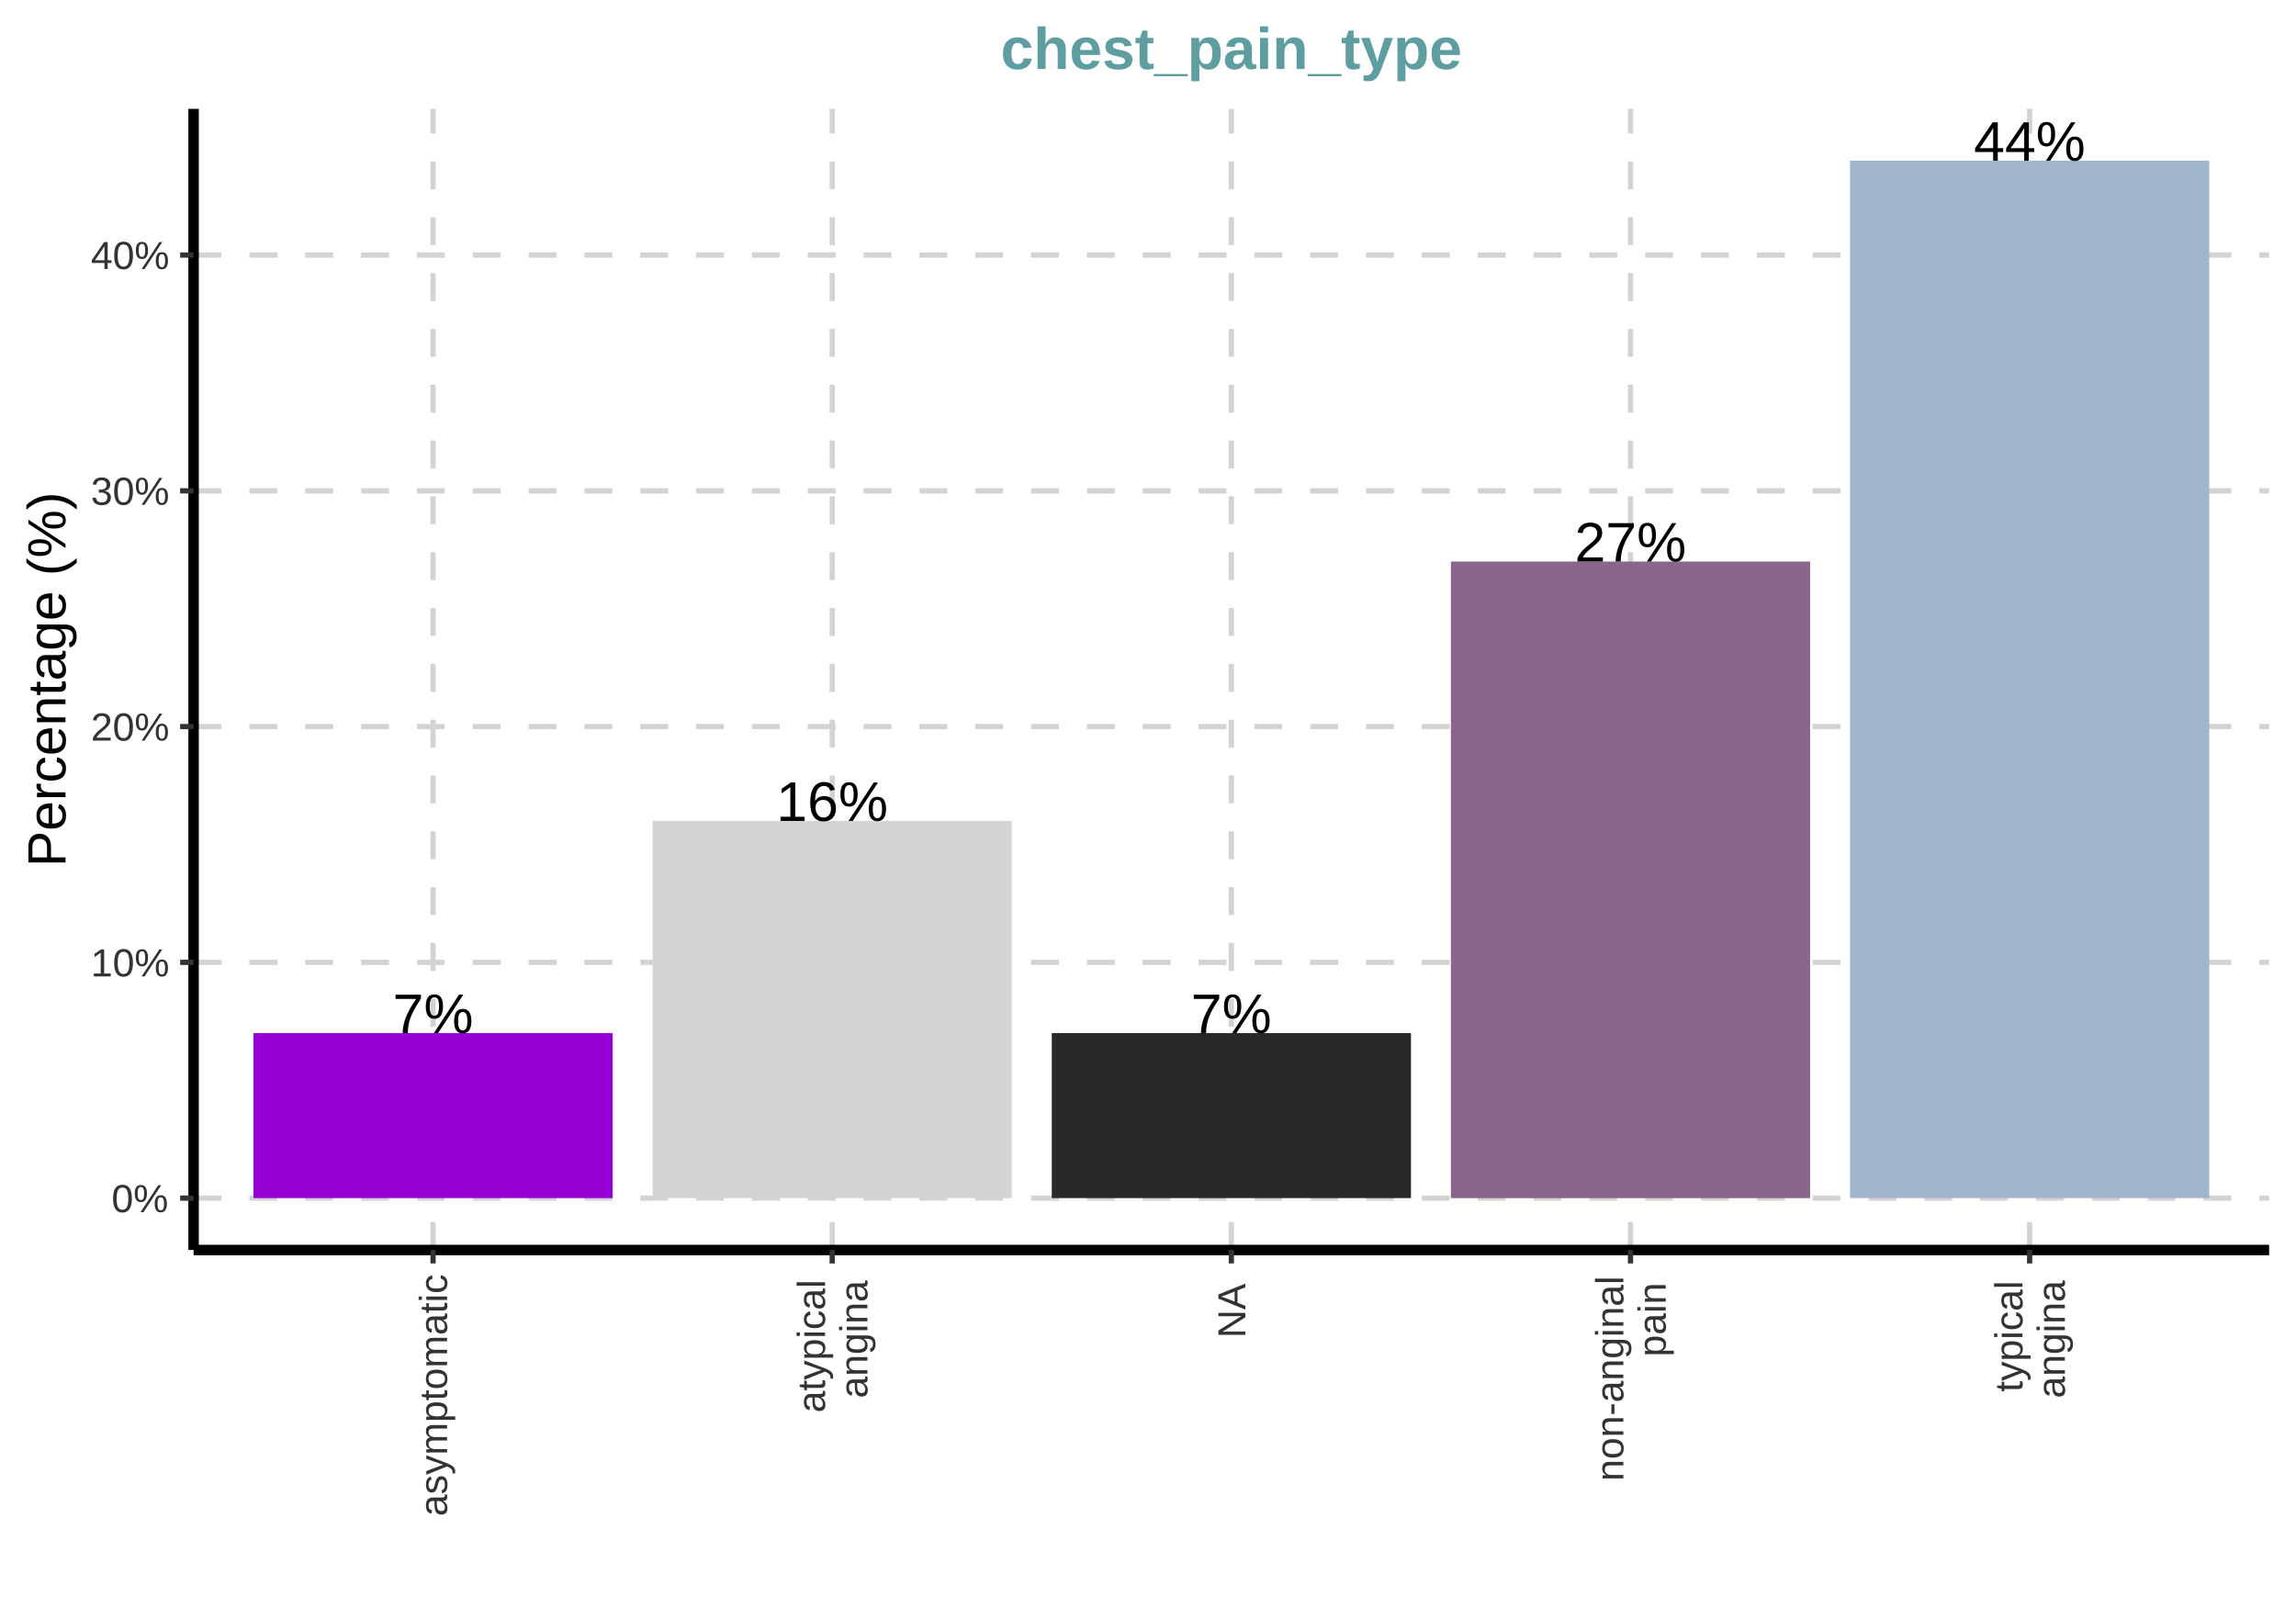
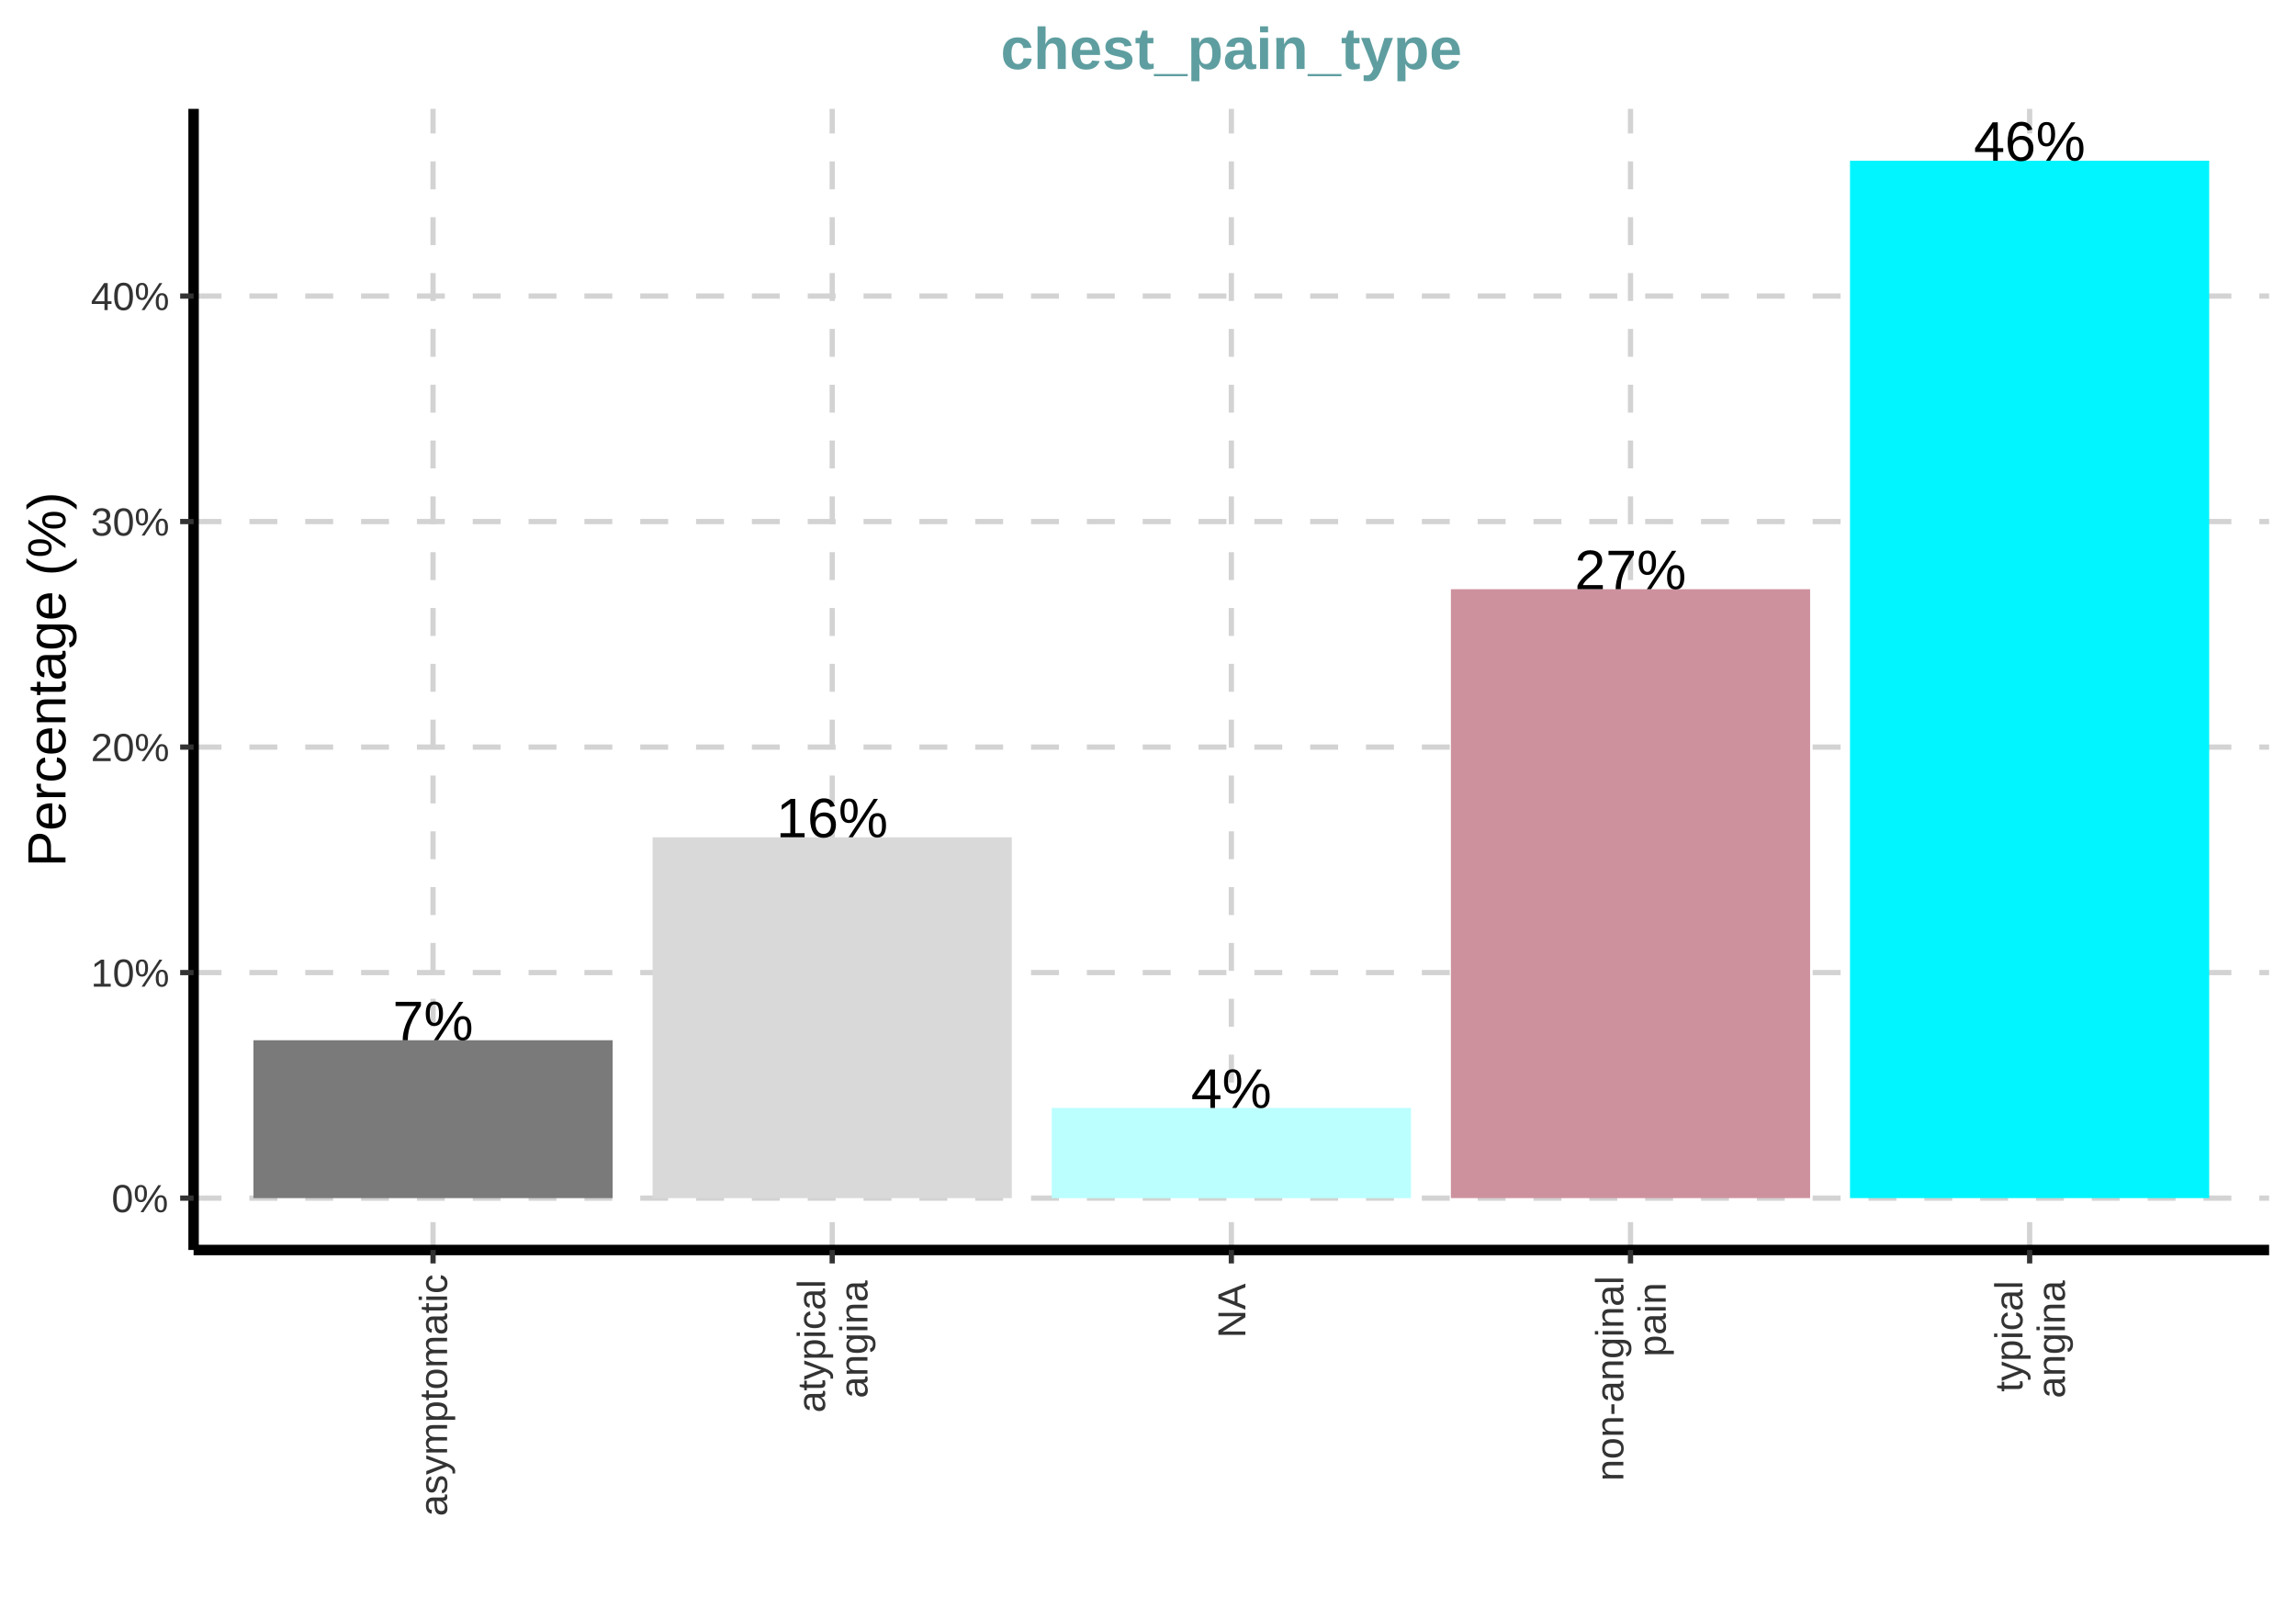
<svg xmlns="http://www.w3.org/2000/svg" viewBox="0 0 468.00 327.60">
  <defs>
    <style type="text/css">
    line, polyline, polygon, path, rect, circle {
      fill: none;
      stroke: #000000;
      stroke-linecap: round;
      stroke-linejoin: round;
      stroke-miterlimit: 10.00;
    }
  </style>
  </defs>
  <rect width="100%" height="100%" style="stroke: none; fill: none;" />
  <rect x="0.00" y="0.00" width="468.00" height="327.60" style="stroke-width: 1.07; stroke: #FFFFFF; fill: #FFFFFF;" />
  <defs>
    <clipPath id="cpMzkuNDZ8NDYyLjUyfDI1NC44MXwyMi4xOQ==">
      <rect x="39.46" y="22.19" width="423.06" height="232.62" />
    </clipPath>
  </defs>
  <polyline points="39.46,244.23 462.52,244.23 " style="stroke-width: 1.07; stroke: #D3D3D3; stroke-dasharray: 5.69,5.69; stroke-linecap: butt;" clip-path="url(#cpMzkuNDZ8NDYyLjUyfDI1NC44MXwyMi4xOQ==)" />
-   <polyline points="39.46,196.17 462.52,196.17 " style="stroke-width: 1.07; stroke: #D3D3D3; stroke-dasharray: 5.69,5.69; stroke-linecap: butt;" clip-path="url(#cpMzkuNDZ8NDYyLjUyfDI1NC44MXwyMi4xOQ==)" />
-   <polyline points="39.46,148.11 462.52,148.11 " style="stroke-width: 1.07; stroke: #D3D3D3; stroke-dasharray: 5.69,5.69; stroke-linecap: butt;" clip-path="url(#cpMzkuNDZ8NDYyLjUyfDI1NC44MXwyMi4xOQ==)" />
-   <polyline points="39.46,100.05 462.52,100.05 " style="stroke-width: 1.07; stroke: #D3D3D3; stroke-dasharray: 5.69,5.69; stroke-linecap: butt;" clip-path="url(#cpMzkuNDZ8NDYyLjUyfDI1NC44MXwyMi4xOQ==)" />
-   <polyline points="39.46,51.99 462.52,51.99 " style="stroke-width: 1.07; stroke: #D3D3D3; stroke-dasharray: 5.69,5.69; stroke-linecap: butt;" clip-path="url(#cpMzkuNDZ8NDYyLjUyfDI1NC44MXwyMi4xOQ==)" />
+   <polyline points="39.46,198.26 462.52,198.26 " style="stroke-width: 1.07; stroke: #D3D3D3; stroke-dasharray: 5.69,5.69; stroke-linecap: butt;" clip-path="url(#cpMzkuNDZ8NDYyLjUyfDI1NC44MXwyMi4xOQ==)" />
+   <polyline points="39.46,152.29 462.52,152.29 " style="stroke-width: 1.07; stroke: #D3D3D3; stroke-dasharray: 5.69,5.69; stroke-linecap: butt;" clip-path="url(#cpMzkuNDZ8NDYyLjUyfDI1NC44MXwyMi4xOQ==)" />
+   <polyline points="39.46,106.32 462.52,106.32 " style="stroke-width: 1.07; stroke: #D3D3D3; stroke-dasharray: 5.69,5.69; stroke-linecap: butt;" clip-path="url(#cpMzkuNDZ8NDYyLjUyfDI1NC44MXwyMi4xOQ==)" />
+   <polyline points="39.46,60.35 462.52,60.35 " style="stroke-width: 1.07; stroke: #D3D3D3; stroke-dasharray: 5.69,5.69; stroke-linecap: butt;" clip-path="url(#cpMzkuNDZ8NDYyLjUyfDI1NC44MXwyMi4xOQ==)" />
  <polyline points="88.27,254.81 88.27,22.19 " style="stroke-width: 1.07; stroke: #D3D3D3; stroke-dasharray: 5.69,5.69; stroke-linecap: butt;" clip-path="url(#cpMzkuNDZ8NDYyLjUyfDI1NC44MXwyMi4xOQ==)" />
  <polyline points="169.63,254.81 169.63,22.19 " style="stroke-width: 1.07; stroke: #D3D3D3; stroke-dasharray: 5.69,5.69; stroke-linecap: butt;" clip-path="url(#cpMzkuNDZ8NDYyLjUyfDI1NC44MXwyMi4xOQ==)" />
  <polyline points="250.99,254.81 250.99,22.19 " style="stroke-width: 1.07; stroke: #D3D3D3; stroke-dasharray: 5.69,5.69; stroke-linecap: butt;" clip-path="url(#cpMzkuNDZ8NDYyLjUyfDI1NC44MXwyMi4xOQ==)" />
  <polyline points="332.35,254.81 332.35,22.19 " style="stroke-width: 1.07; stroke: #D3D3D3; stroke-dasharray: 5.69,5.69; stroke-linecap: butt;" clip-path="url(#cpMzkuNDZ8NDYyLjUyfDI1NC44MXwyMi4xOQ==)" />
  <polyline points="413.71,254.81 413.71,22.19 " style="stroke-width: 1.07; stroke: #D3D3D3; stroke-dasharray: 5.69,5.69; stroke-linecap: butt;" clip-path="url(#cpMzkuNDZ8NDYyLjUyfDI1NC44MXwyMi4xOQ==)" />
-   <rect x="51.66" y="210.59" width="73.22" height="33.64" style="stroke-width: 1.07; stroke: none; stroke-linecap: square; stroke-linejoin: miter; fill: #9400D3;" clip-path="url(#cpMzkuNDZ8NDYyLjUyfDI1NC44MXwyMi4xOQ==)" />
-   <rect x="133.02" y="167.34" width="73.22" height="76.90" style="stroke-width: 1.07; stroke: none; stroke-linecap: square; stroke-linejoin: miter; fill: #D4D4D4;" clip-path="url(#cpMzkuNDZ8NDYyLjUyfDI1NC44MXwyMi4xOQ==)" />
-   <rect x="214.38" y="210.59" width="73.22" height="33.64" style="stroke-width: 1.07; stroke: none; stroke-linecap: square; stroke-linejoin: miter; fill: #292929;" clip-path="url(#cpMzkuNDZ8NDYyLjUyfDI1NC44MXwyMi4xOQ==)" />
-   <rect x="295.74" y="114.47" width="73.22" height="129.77" style="stroke-width: 1.07; stroke: none; stroke-linecap: square; stroke-linejoin: miter; fill: #8B668B;" clip-path="url(#cpMzkuNDZ8NDYyLjUyfDI1NC44MXwyMi4xOQ==)" />
-   <rect x="377.09" y="32.76" width="73.22" height="211.47" style="stroke-width: 1.07; stroke: none; stroke-linecap: square; stroke-linejoin: miter; fill: #9FB6CD;" clip-path="url(#cpMzkuNDZ8NDYyLjUyfDI1NC44MXwyMi4xOQ==)" />
+   <rect x="51.66" y="212.05" width="73.22" height="32.18" style="stroke-width: 1.07; stroke: none; stroke-linecap: square; stroke-linejoin: miter; fill: #7A7A7A;" clip-path="url(#cpMzkuNDZ8NDYyLjUyfDI1NC44MXwyMi4xOQ==)" />
+   <rect x="133.02" y="170.68" width="73.22" height="73.56" style="stroke-width: 1.07; stroke: none; stroke-linecap: square; stroke-linejoin: miter; fill: #D9D9D9;" clip-path="url(#cpMzkuNDZ8NDYyLjUyfDI1NC44MXwyMi4xOQ==)" />
+   <rect x="214.38" y="225.85" width="73.22" height="18.39" style="stroke-width: 1.07; stroke: none; stroke-linecap: square; stroke-linejoin: miter; fill: #BBFFFF;" clip-path="url(#cpMzkuNDZ8NDYyLjUyfDI1NC44MXwyMi4xOQ==)" />
+   <rect x="295.74" y="120.11" width="73.22" height="124.12" style="stroke-width: 1.07; stroke: none; stroke-linecap: square; stroke-linejoin: miter; fill: #CD919E;" clip-path="url(#cpMzkuNDZ8NDYyLjUyfDI1NC44MXwyMi4xOQ==)" />
+   <rect x="377.09" y="32.76" width="73.22" height="211.47" style="stroke-width: 1.07; stroke: none; stroke-linecap: square; stroke-linejoin: miter; fill: #00F5FF;" clip-path="url(#cpMzkuNDZ8NDYyLjUyfDI1NC44MXwyMi4xOQ==)" />
  <g clip-path="url(#cpMzkuNDZ8NDYyLjUyfDI1NC44MXwyMi4xOQ==)">
-     <text x="80.05" y="210.59" style="font-size: 11.38px; font-family: Arial;" textLength="16.45px" lengthAdjust="spacingAndGlyphs">7%</text>
+     <text x="80.05" y="212.05" style="font-size: 11.38px; font-family: Arial;" textLength="16.45px" lengthAdjust="spacingAndGlyphs">7%</text>
  </g>
  <g clip-path="url(#cpMzkuNDZ8NDYyLjUyfDI1NC44MXwyMi4xOQ==)">
-     <text x="158.24" y="167.34" style="font-size: 11.38px; font-family: Arial;" textLength="22.78px" lengthAdjust="spacingAndGlyphs">16%</text>
+     <text x="158.24" y="170.68" style="font-size: 11.38px; font-family: Arial;" textLength="22.78px" lengthAdjust="spacingAndGlyphs">16%</text>
  </g>
  <g clip-path="url(#cpMzkuNDZ8NDYyLjUyfDI1NC44MXwyMi4xOQ==)">
-     <text x="242.76" y="210.59" style="font-size: 11.38px; font-family: Arial;" textLength="16.45px" lengthAdjust="spacingAndGlyphs">7%</text>
+     <text x="242.76" y="225.85" style="font-size: 11.38px; font-family: Arial;" textLength="16.45px" lengthAdjust="spacingAndGlyphs">4%</text>
  </g>
  <g clip-path="url(#cpMzkuNDZ8NDYyLjUyfDI1NC44MXwyMi4xOQ==)">
-     <text x="320.96" y="114.47" style="font-size: 11.38px; font-family: Arial;" textLength="22.78px" lengthAdjust="spacingAndGlyphs">27%</text>
+     <text x="320.96" y="120.11" style="font-size: 11.38px; font-family: Arial;" textLength="22.78px" lengthAdjust="spacingAndGlyphs">27%</text>
  </g>
  <g clip-path="url(#cpMzkuNDZ8NDYyLjUyfDI1NC44MXwyMi4xOQ==)">
-     <text x="402.32" y="32.76" style="font-size: 11.38px; font-family: Arial;" textLength="22.78px" lengthAdjust="spacingAndGlyphs">44%</text>
+     <text x="402.32" y="32.76" style="font-size: 11.38px; font-family: Arial;" textLength="22.78px" lengthAdjust="spacingAndGlyphs">46%</text>
  </g>
  <defs>
    <clipPath id="cpMC4wMHw0NjguMDB8MzI3LjYwfDAuMDA=">
      <rect x="0.00" y="0.00" width="468.00" height="327.60" />
    </clipPath>
  </defs>
  <polyline points="39.46,254.81 39.46,22.19 " style="stroke-width: 2.13; stroke-linecap: butt;" clip-path="url(#cpMC4wMHw0NjguMDB8MzI3LjYwfDAuMDA=)" />
  <g clip-path="url(#cpMC4wMHw0NjguMDB8MzI3LjYwfDAuMDA=)">
    <text x="22.74" y="247.10" style="font-size: 8.00px; fill: #333333; font-family: Arial;" textLength="11.56px" lengthAdjust="spacingAndGlyphs">0%</text>
  </g>
  <g clip-path="url(#cpMC4wMHw0NjguMDB8MzI3LjYwfDAuMDA=)">
-     <text x="18.51" y="199.04" style="font-size: 8.00px; fill: #333333; font-family: Arial;" textLength="16.01px" lengthAdjust="spacingAndGlyphs">10%</text>
+     <text x="18.51" y="201.13" style="font-size: 8.00px; fill: #333333; font-family: Arial;" textLength="16.01px" lengthAdjust="spacingAndGlyphs">10%</text>
  </g>
  <g clip-path="url(#cpMC4wMHw0NjguMDB8MzI3LjYwfDAuMDA=)">
-     <text x="18.51" y="150.97" style="font-size: 8.00px; fill: #333333; font-family: Arial;" textLength="16.01px" lengthAdjust="spacingAndGlyphs">20%</text>
+     <text x="18.51" y="155.15" style="font-size: 8.00px; fill: #333333; font-family: Arial;" textLength="16.01px" lengthAdjust="spacingAndGlyphs">20%</text>
  </g>
  <g clip-path="url(#cpMC4wMHw0NjguMDB8MzI3LjYwfDAuMDA=)">
-     <text x="18.51" y="102.91" style="font-size: 8.00px; fill: #333333; font-family: Arial;" textLength="16.01px" lengthAdjust="spacingAndGlyphs">30%</text>
+     <text x="18.51" y="109.18" style="font-size: 8.00px; fill: #333333; font-family: Arial;" textLength="16.01px" lengthAdjust="spacingAndGlyphs">30%</text>
  </g>
  <g clip-path="url(#cpMC4wMHw0NjguMDB8MzI3LjYwfDAuMDA=)">
-     <text x="18.51" y="54.85" style="font-size: 8.00px; fill: #333333; font-family: Arial;" textLength="16.01px" lengthAdjust="spacingAndGlyphs">40%</text>
+     <text x="18.51" y="63.21" style="font-size: 8.00px; fill: #333333; font-family: Arial;" textLength="16.01px" lengthAdjust="spacingAndGlyphs">40%</text>
  </g>
  <polyline points="36.72,244.23 39.46,244.23 " style="stroke-width: 1.07; stroke: #333333; stroke-linecap: butt;" clip-path="url(#cpMC4wMHw0NjguMDB8MzI3LjYwfDAuMDA=)" />
-   <polyline points="36.72,196.17 39.46,196.17 " style="stroke-width: 1.07; stroke: #333333; stroke-linecap: butt;" clip-path="url(#cpMC4wMHw0NjguMDB8MzI3LjYwfDAuMDA=)" />
-   <polyline points="36.72,148.11 39.46,148.11 " style="stroke-width: 1.07; stroke: #333333; stroke-linecap: butt;" clip-path="url(#cpMC4wMHw0NjguMDB8MzI3LjYwfDAuMDA=)" />
-   <polyline points="36.72,100.05 39.46,100.05 " style="stroke-width: 1.07; stroke: #333333; stroke-linecap: butt;" clip-path="url(#cpMC4wMHw0NjguMDB8MzI3LjYwfDAuMDA=)" />
-   <polyline points="36.72,51.99 39.46,51.99 " style="stroke-width: 1.07; stroke: #333333; stroke-linecap: butt;" clip-path="url(#cpMC4wMHw0NjguMDB8MzI3LjYwfDAuMDA=)" />
+   <polyline points="36.72,198.26 39.46,198.26 " style="stroke-width: 1.07; stroke: #333333; stroke-linecap: butt;" clip-path="url(#cpMC4wMHw0NjguMDB8MzI3LjYwfDAuMDA=)" />
+   <polyline points="36.72,152.29 39.46,152.29 " style="stroke-width: 1.07; stroke: #333333; stroke-linecap: butt;" clip-path="url(#cpMC4wMHw0NjguMDB8MzI3LjYwfDAuMDA=)" />
+   <polyline points="36.72,106.32 39.46,106.32 " style="stroke-width: 1.07; stroke: #333333; stroke-linecap: butt;" clip-path="url(#cpMC4wMHw0NjguMDB8MzI3LjYwfDAuMDA=)" />
+   <polyline points="36.72,60.35 39.46,60.35 " style="stroke-width: 1.07; stroke: #333333; stroke-linecap: butt;" clip-path="url(#cpMC4wMHw0NjguMDB8MzI3LjYwfDAuMDA=)" />
  <polyline points="39.46,254.81 462.52,254.81 " style="stroke-width: 2.13; stroke-linecap: butt;" clip-path="url(#cpMC4wMHw0NjguMDB8MzI3LjYwfDAuMDA=)" />
  <polyline points="88.27,257.55 88.27,254.81 " style="stroke-width: 1.07; stroke: #333333; stroke-linecap: butt;" clip-path="url(#cpMC4wMHw0NjguMDB8MzI3LjYwfDAuMDA=)" />
  <polyline points="169.63,257.55 169.63,254.81 " style="stroke-width: 1.07; stroke: #333333; stroke-linecap: butt;" clip-path="url(#cpMC4wMHw0NjguMDB8MzI3LjYwfDAuMDA=)" />
  <polyline points="250.99,257.55 250.99,254.81 " style="stroke-width: 1.07; stroke: #333333; stroke-linecap: butt;" clip-path="url(#cpMC4wMHw0NjguMDB8MzI3LjYwfDAuMDA=)" />
  <polyline points="332.35,257.55 332.35,254.81 " style="stroke-width: 1.07; stroke: #333333; stroke-linecap: butt;" clip-path="url(#cpMC4wMHw0NjguMDB8MzI3LjYwfDAuMDA=)" />
  <polyline points="413.71,257.55 413.71,254.81 " style="stroke-width: 1.07; stroke: #333333; stroke-linecap: butt;" clip-path="url(#cpMC4wMHw0NjguMDB8MzI3LjYwfDAuMDA=)" />
  <g clip-path="url(#cpMC4wMHw0NjguMDB8MzI3LjYwfDAuMDA=)">
    <text transform="translate(91.13,309.09) rotate(-90)" style="font-size: 8.00px; fill: #333333; font-family: Arial;" textLength="49.35px" lengthAdjust="spacingAndGlyphs">asymptomatic</text>
  </g>
  <g clip-path="url(#cpMC4wMHw0NjguMDB8MzI3LjYwfDAuMDA=)">
    <text transform="translate(168.17,287.98) rotate(-90)" style="font-size: 8.00px; fill: #333333; font-family: Arial;" textLength="27.12px" lengthAdjust="spacingAndGlyphs">atypical</text>
  </g>
  <g clip-path="url(#cpMC4wMHw0NjguMDB8MzI3LjYwfDAuMDA=)">
    <text transform="translate(176.81,285.03) rotate(-90)" style="font-size: 8.00px; fill: #333333; font-family: Arial;" textLength="24.02px" lengthAdjust="spacingAndGlyphs">angina</text>
  </g>
  <g clip-path="url(#cpMC4wMHw0NjguMDB8MzI3LjYwfDAuMDA=)">
    <text transform="translate(253.85,272.76) rotate(-90)" style="font-size: 8.00px; fill: #333333; font-family: Arial;" textLength="11.11px" lengthAdjust="spacingAndGlyphs">NA</text>
  </g>
  <g clip-path="url(#cpMC4wMHw0NjguMDB8MzI3LjYwfDAuMDA=)">
    <text transform="translate(330.89,301.93) rotate(-90)" style="font-size: 8.00px; fill: #333333; font-family: Arial;" textLength="41.81px" lengthAdjust="spacingAndGlyphs">non-anginal</text>
  </g>
  <g clip-path="url(#cpMC4wMHw0NjguMDB8MzI3LjYwfDAuMDA=)">
    <text transform="translate(339.53,276.58) rotate(-90)" style="font-size: 8.00px; fill: #333333; font-family: Arial;" textLength="15.12px" lengthAdjust="spacingAndGlyphs">pain</text>
  </g>
  <g clip-path="url(#cpMC4wMHw0NjguMDB8MzI3LjYwfDAuMDA=)">
    <text transform="translate(412.25,283.75) rotate(-90)" style="font-size: 8.00px; fill: #333333; font-family: Arial;" textLength="22.68px" lengthAdjust="spacingAndGlyphs">typical</text>
  </g>
  <g clip-path="url(#cpMC4wMHw0NjguMDB8MzI3LjYwfDAuMDA=)">
    <text transform="translate(420.89,285.03) rotate(-90)" style="font-size: 8.00px; fill: #333333; font-family: Arial;" textLength="24.02px" lengthAdjust="spacingAndGlyphs">angina</text>
  </g>
  <g clip-path="url(#cpMC4wMHw0NjguMDB8MzI3LjYwfDAuMDA=)">
    <text transform="translate(13.35,176.71) rotate(-90)" style="font-size: 11.00px; font-family: Arial;" textLength="76.43px" lengthAdjust="spacingAndGlyphs">Percentage (%)</text>
  </g>
  <g clip-path="url(#cpMC4wMHw0NjguMDB8MzI3LjYwfDAuMDA=)">
    <text x="203.97" y="14.07" style="font-size: 12.00px; font-weight: bold; fill: #5F9EA0; font-family: Arial;" textLength="94.04px" lengthAdjust="spacingAndGlyphs">chest_pain_type</text>
  </g>
</svg>
